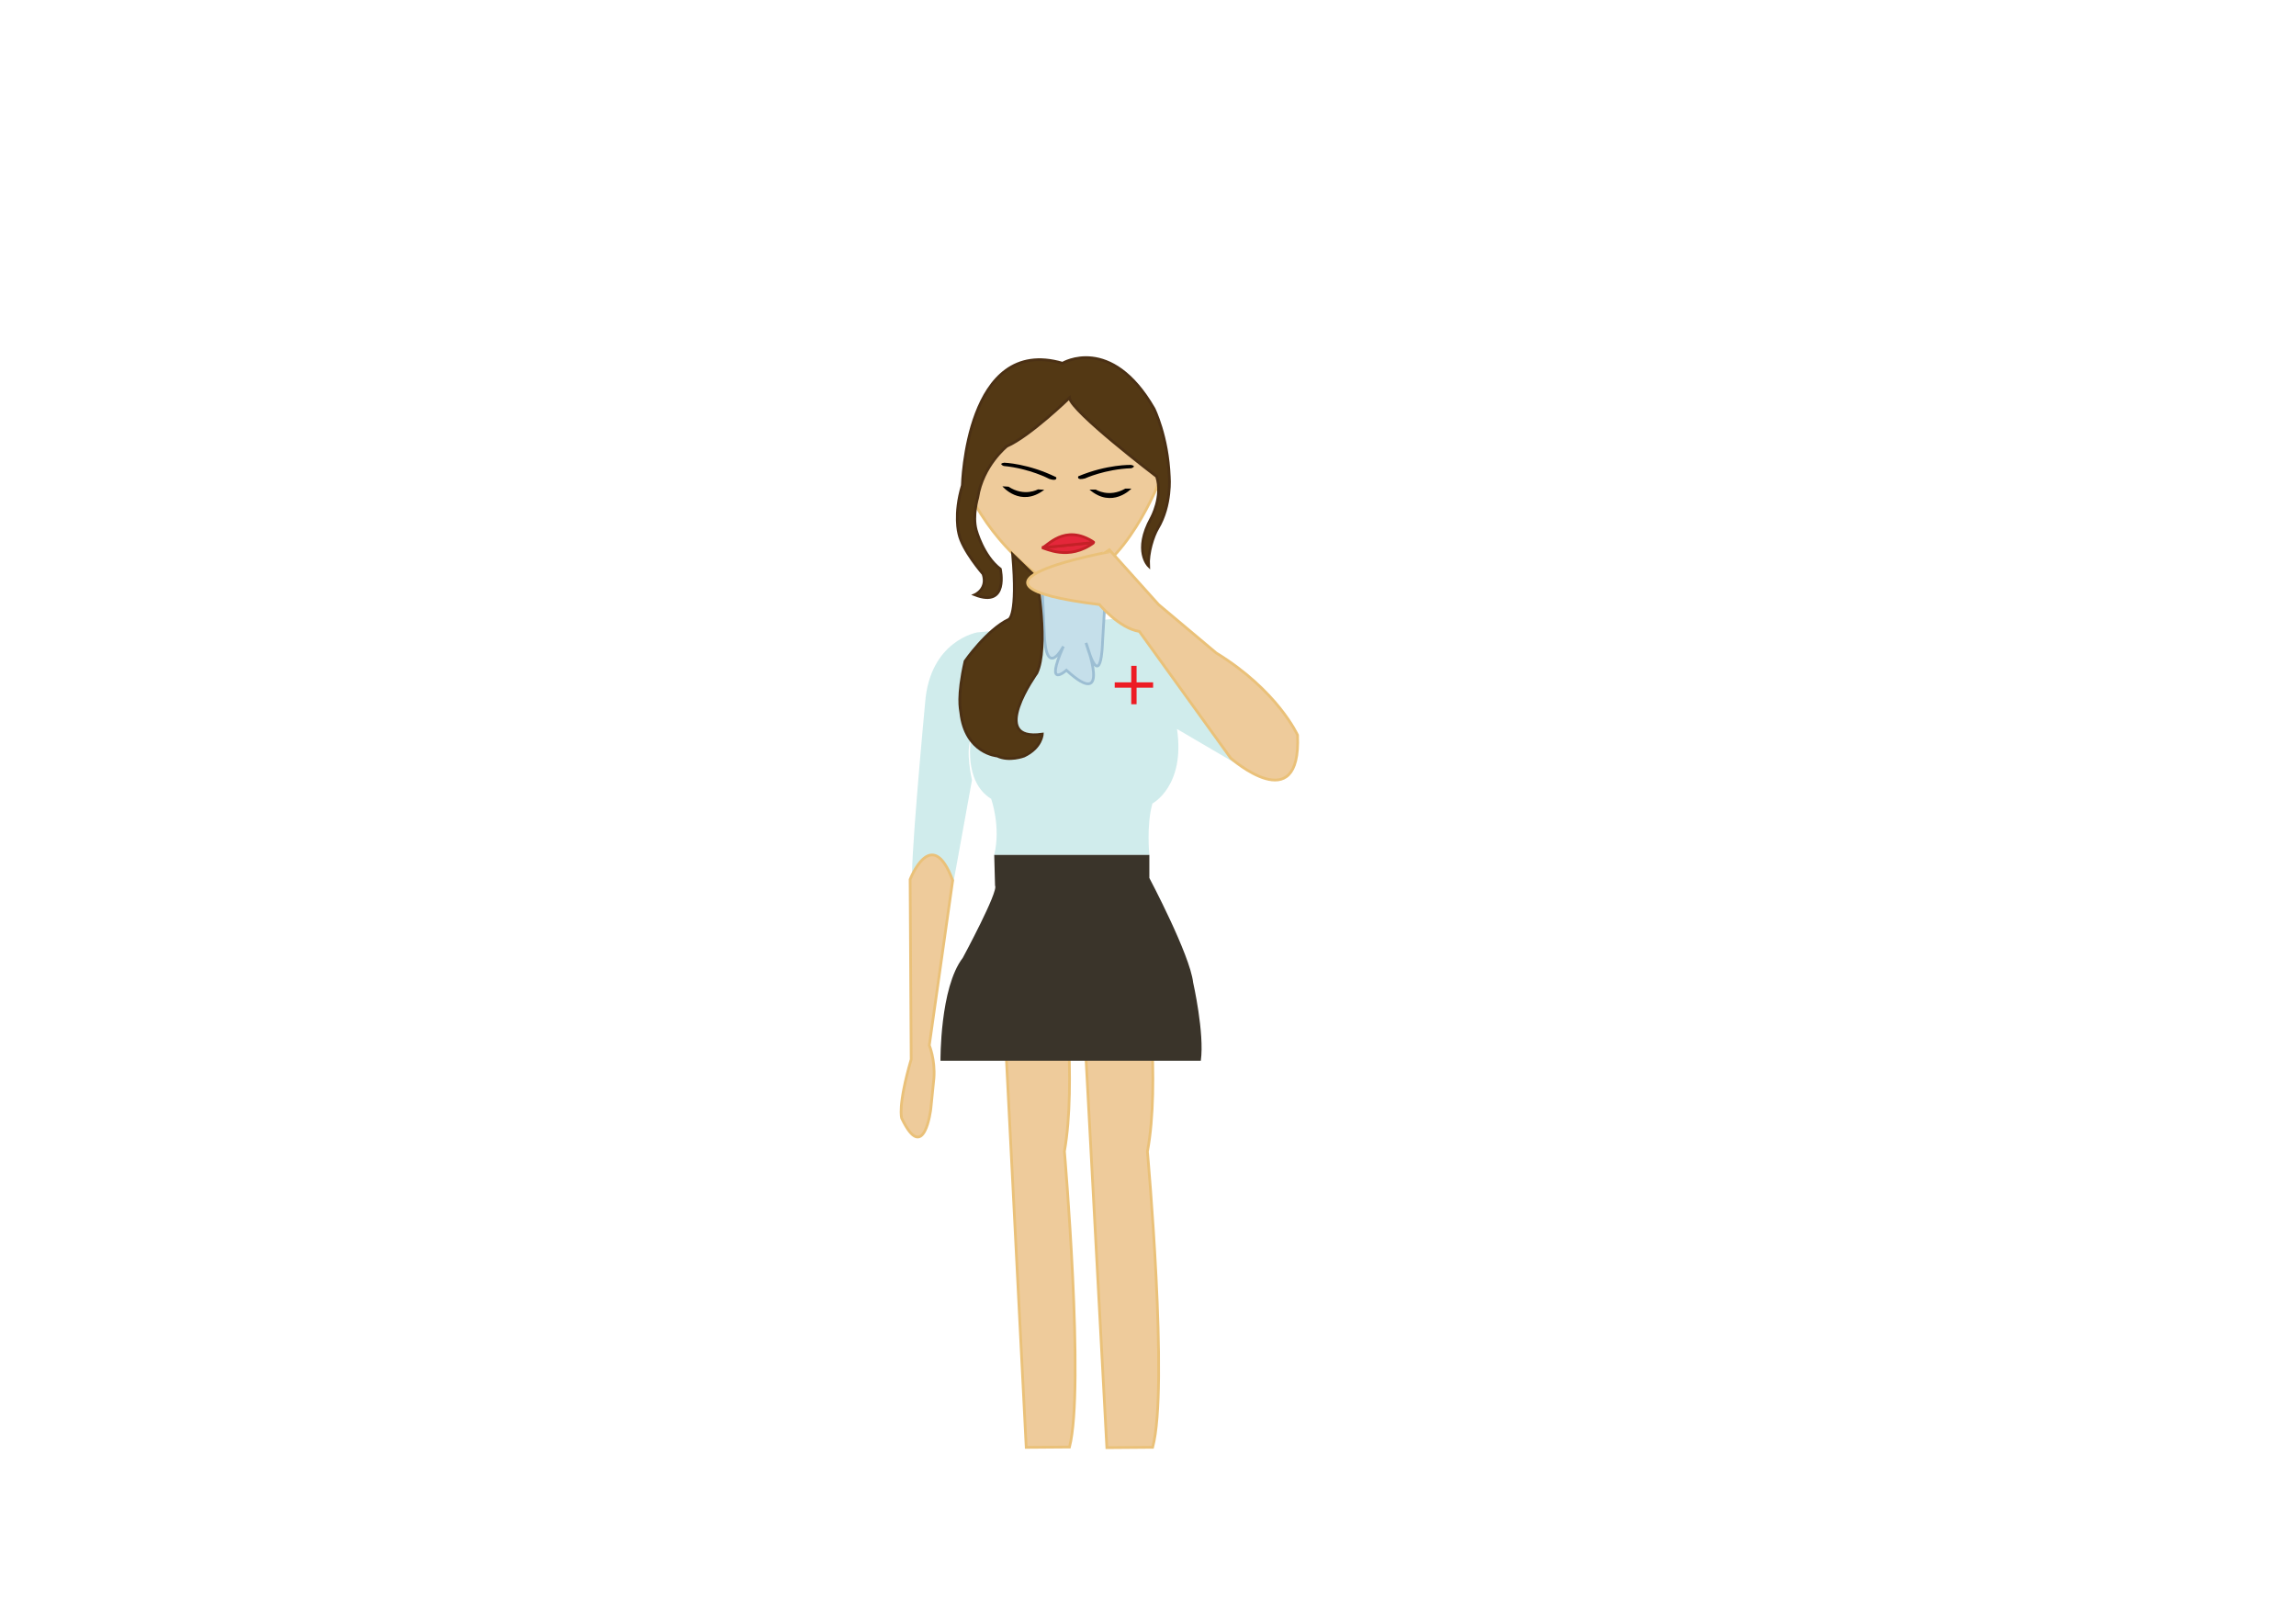
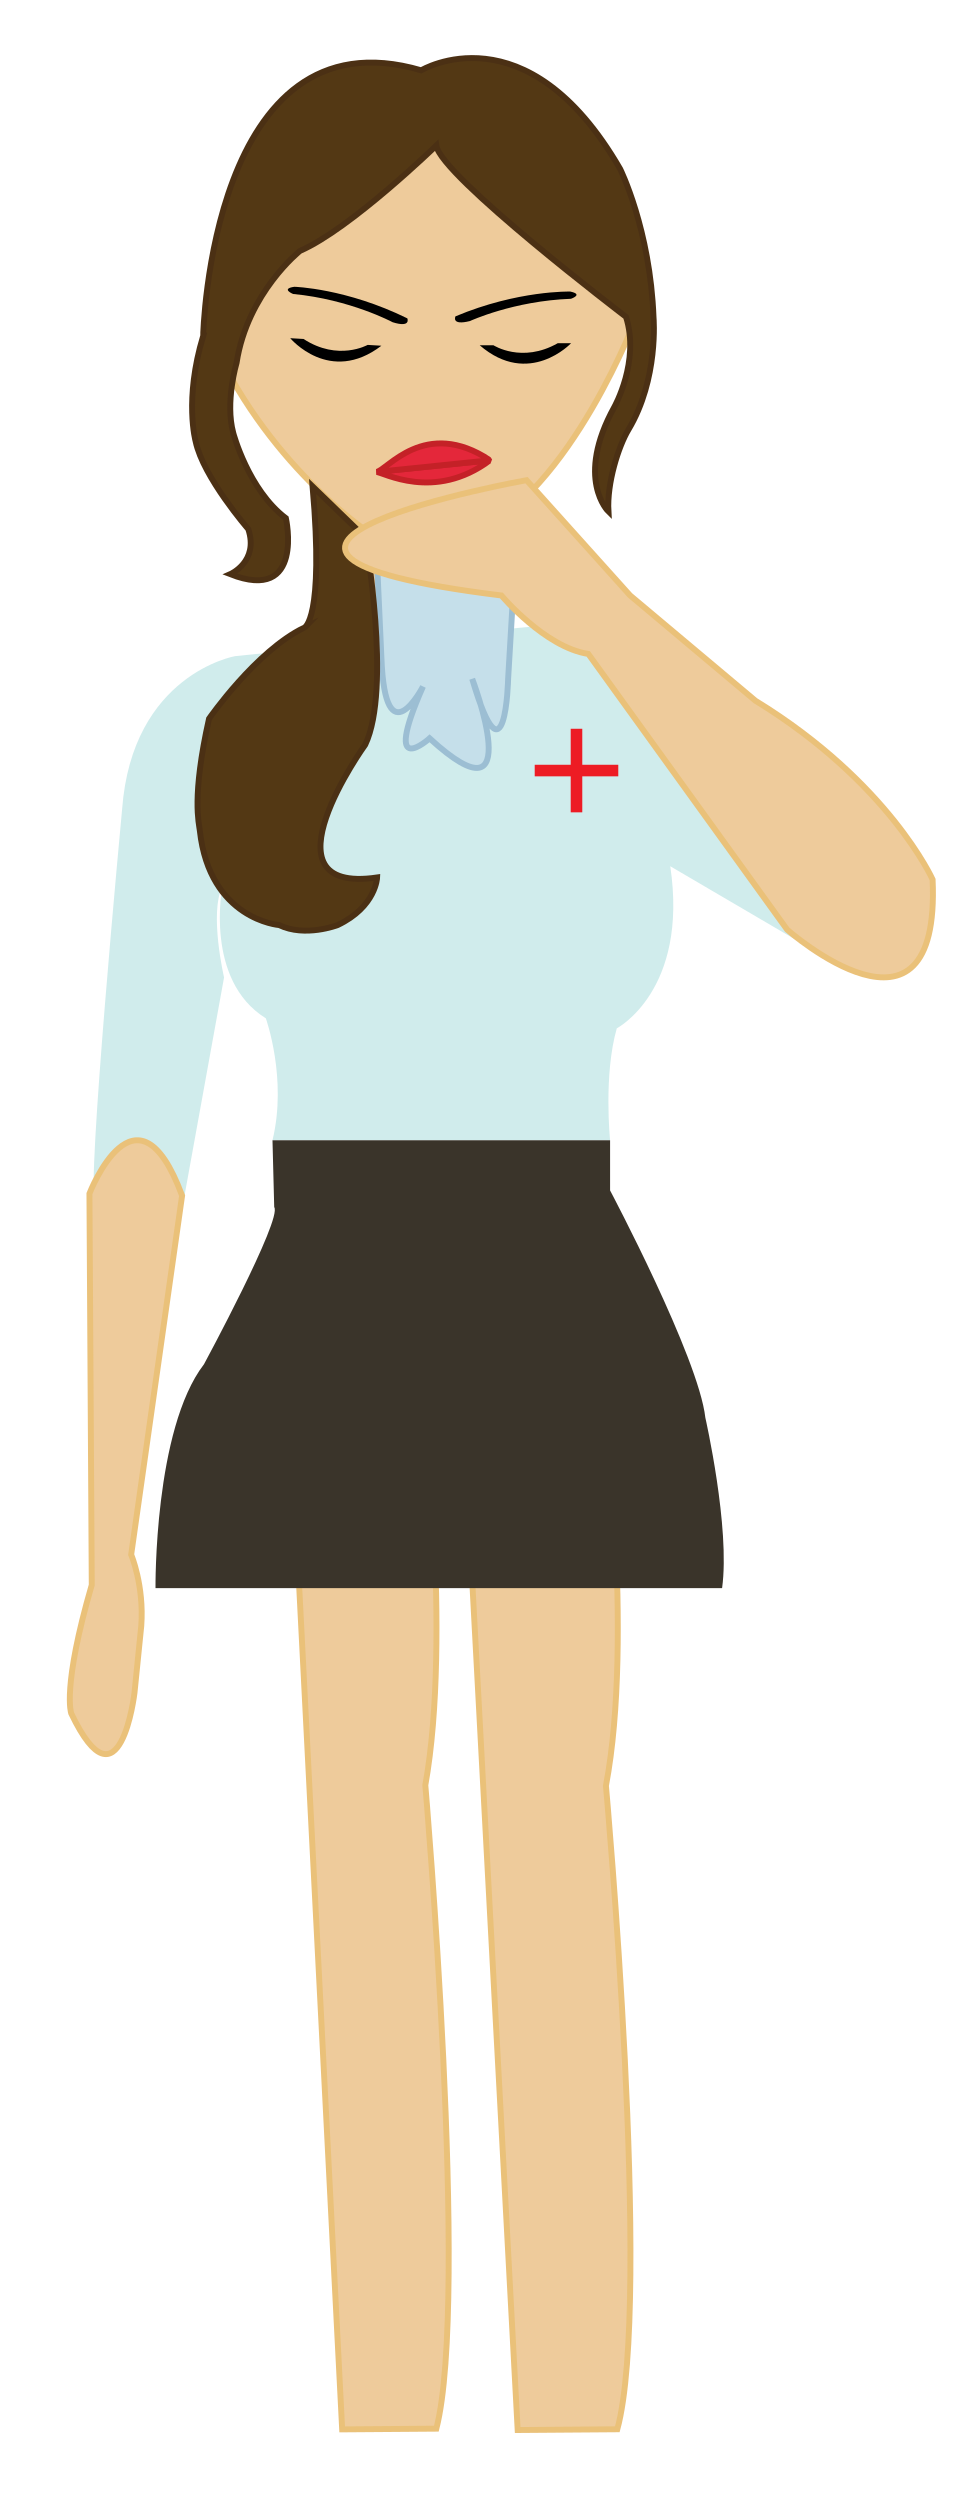
- <svg xmlns="http://www.w3.org/2000/svg" version="1.1" x="0px" y="0px" viewBox="0 0 841.89 595.28" style="enable-background:new 0 0 841.89 595.28;" xml:space="preserve">
+ <svg xmlns="http://www.w3.org/2000/svg" version="1.1" x="0px" y="0px" viewBox="0 0 164.43 421.21" style="enable-background:new 0 0 164.43 421.21;" xml:space="preserve">
  <style type="text/css">
	.st0{fill:#EECB9B;stroke:#EAC179;stroke-miterlimit:10;}
	.st1{fill:#D0ECEC;}
	.st2{fill:#ED1C24;}
	.st3{fill:#C5DFEA;stroke:#9CBED3;stroke-miterlimit:10;}
	.st4{fill:#533814;stroke:#4B3014;stroke-miterlimit:10;}
	.st5{fill:#3A342A;}
	.st6{fill:#E4273A;stroke:#C42127;stroke-miterlimit:10;}
	.st7{fill:#EECB9B;}
</style>
-   <g id="Layer_6">
- </g>
  <g id="face">
    <g>
-       <path class="st0" d="M359.6,169.61c0.19-0.56,31.35-29.09,31.35-29.09l35.1,33.79c0,0-11.07,29.85-28.16,37.35    c0,0-8.45,5.63-17.27-0.75c0,0-17.46-11.6-26.84-33.67L359.6,169.61z" />
-       <path class="st0" d="M362.79,233.81c0,0,13.51-4.13,14.64-9.95l3.19-12.95l2.45,1.48l1.81,0.76l1.93,0.52l1.87,0.25l3.23-0.13    l2.29-0.51l1.91-0.69l1.79-0.93l1.88,10.7c0,0,4.36,12.15,25.34,11.45H362.79z" />
+       <path class="st0" d="M40.95,48.3C41.14,47.73,72.3,19.2,72.3,19.2l35.1,33.79c0,0-11.07,29.85-28.16,37.35    c0,0-8.45,5.63-17.27-0.75c0,0-17.46-11.6-26.84-33.67L40.95,48.3z" />
+       <path class="st0" d="M44.14,112.49c0,0,13.51-4.13,14.64-9.95l3.19-12.95l2.45,1.48l1.81,0.76l1.93,0.52l1.87,0.25l3.23-0.13    l2.29-0.51l1.91-0.69l1.79-0.93l1.88,10.7c0,0,4.36,12.15,25.34,11.45H44.14z" />
    </g>
  </g>
  <g id="top">
-     <path class="st1" d="M364.56,313.43h56.88c0,0-1.13-10.98,1.13-18.86c0,0,12.12-6.36,9.01-27.31l26.33,15.43l-4.94-28.38   c0,0-32.94-27.87-34.91-28.16s-59.8,5.71-59.8,5.71s-17.35,3.02-19.04,25.83c0,0-6.19,65.6-4.5,65.6c1.69,0,14.92,0,14.92,0   l6.76-37.3c0,0-2.53-10.85-0.28-15.35c0,0-3.1,15.77,7.32,22.24C363.43,292.88,367.09,303.01,364.56,313.43z" />
+     <path class="st1" d="M45.91,192.12h56.88c0,0-1.13-10.98,1.13-18.86c0,0,12.12-6.36,9.01-27.31l26.33,15.43l-4.94-28.38   c0,0-32.94-27.87-34.91-28.16s-59.8,5.71-59.8,5.71s-17.35,3.02-19.04,25.83c0,0-6.19,65.6-4.5,65.6s14.92,0,14.92,0l6.76-37.3   c0,0-2.53-10.85-0.28-15.35c0,0-3.1,15.77,7.32,22.24C44.78,171.56,48.44,181.7,45.91,192.12z" />
    <g>
-       <rect x="408.74" y="250.16" class="st2" width="14.08" height="1.95" />
-       <rect x="408.74" y="250.16" transform="matrix(-1.836970e-16 1 -1 -1.836970e-16 666.9161 -164.6359)" class="st2" width="14.08" height="1.95" />
+       <rect x="90.09" y="128.85" class="st2" width="14.08" height="1.95" />
+       <rect x="90.09" y="128.85" transform="matrix(-1.836970e-16 1 -1 -1.836970e-16 226.9547 32.6958)" class="st2" width="14.08" height="1.95" />
    </g>
  </g>
  <g id="Layer_9">
-     <path class="st3" d="M382.06,213.48l23.48,0.61l-1.28,21.61c0,0-0.42,19.12-6.05,0c0,0,9.71,25.5-7.18,10.02   c0,0-8.25,7.44-1.11-8.73c0,0-6.39,12.45-7.01-4.9L382.06,213.48z" />
+     <path class="st3" d="M63.41,92.16l23.48,0.61l-1.28,21.61c0,0-0.42,19.12-6.05,0c0,0,9.71,25.5-7.18,10.02c0,0-8.25,7.44-1.11-8.73   c0,0-6.39,12.45-7.01-4.9L63.41,92.16z" />
  </g>
  <g id="hair">
-     <path class="st4" d="M389.61,133.17c0,0,17.74-10.7,33.51,16.61c0,0,5.07,10.14,5.63,25.06c0,0,0.9,10.32-4.22,18.86   c-1.69,2.82-3.66,9.01-3.38,13.8c0,0-5.68-5.5,0.99-17.6c0,0,4.36-7.74,1.97-15.2c0,0-31.25-23.79-31.96-28.86   c0,0-14.5,14.08-22.95,17.74c0,0-8.87,7.04-10.7,18.86c0,0-1.97,6.62-0.56,11.83c0,0,2.53,9.57,8.87,14.36   c0,0,3.21,14.36-9.38,9.43c0,0,4.87-2.11,3.04-7.6c0,0-7.6-8.73-8.87-14.78c0,0-1.97-7.04,1.27-17.74   C352.87,177.93,354.14,122.75,389.61,133.17z" />
-     <path class="st4" d="M371.31,203.27l8.87,8.59c0,0,4.5,25.48,0,34.91c0,0-18.24,25.34,2,22.38c0,0-0.17,4.93-6.65,8.02   c0,0-5.49,2.11-9.85,0c0,0-11.71-0.9-13.37-15.91c-0.14-1.27-1.41-5.63,1.55-18.86c0,0,7.88-11.4,16.05-15.35   C369.91,227.07,373.28,225.94,371.31,203.27z" />
+     <path class="st4" d="M70.97,11.85c0,0,17.74-10.7,33.51,16.61c0,0,5.07,10.14,5.63,25.06c0,0,0.9,10.32-4.22,18.86   c-1.69,2.82-3.66,9.01-3.38,13.8c0,0-5.68-5.5,0.99-17.6c0,0,4.36-7.74,1.97-15.2c0,0-31.25-23.79-31.96-28.86   c0,0-14.5,14.08-22.95,17.74c0,0-8.87,7.04-10.7,18.86c0,0-1.97,6.62-0.56,11.83c0,0,2.53,9.57,8.87,14.36   c0,0,3.21,14.36-9.38,9.43c0,0,4.87-2.11,3.04-7.6c0,0-7.6-8.73-8.87-14.78c0,0-1.97-7.04,1.27-17.74   C34.22,56.62,35.49,1.43,70.97,11.85z" />
+     <path class="st4" d="M52.67,81.96l8.87,8.59c0,0,4.5,25.48,0,34.91c0,0-18.24,25.34,2,22.38c0,0-0.17,4.93-6.65,8.02   c0,0-5.49,2.11-9.85,0c0,0-11.71-0.9-13.37-15.91c-0.14-1.27-1.41-5.63,1.55-18.86c0,0,7.88-11.4,16.05-15.35   C51.26,105.75,54.64,104.62,52.67,81.96z" />
  </g>
  <g id="arms">
-     <path class="st0" d="M403.13,221.64c0,0,7.32,8.73,14.64,9.85l33.51,46.46c0,0,25.9,22.81,24.5-8.45c0,0-7.32-16.33-29.85-30.13   l-21.12-17.74l-17.46-19.43C407.35,202.22,341.47,214.04,403.13,221.64z" />
+     <path class="st0" d="M84.48,100.33c0,0,7.32,8.73,14.64,9.85l33.51,46.46c0,0,25.9,22.81,24.5-8.45c0,0-7.32-16.33-29.85-30.13   l-21.12-17.74L88.71,80.9C88.71,80.9,22.82,92.73,84.48,100.33z" />
  </g>
  <g id="Layer_10">
-     <path class="st0" d="M333.72,322.42c0,0,7.9-20.44,15.61,0.34l-8.58,60.49c0,0,2.2,5.19,1.7,12.01l-1.14,11.26   c0,0-2.43,20.74-10.66,3.48c0,0-1.59-4.25,3.46-21.64L333.72,322.42z" />
+     <path class="st0" d="M15.07,201.1c0,0,7.9-20.44,15.61,0.34l-8.58,60.49c0,0,2.2,5.19,1.7,12.01l-1.14,11.26   c0,0-2.43,20.74-10.66,3.48c0,0-1.59-4.25,3.46-21.64L15.07,201.1z" />
  </g>
  <g id="skirt">
-     <path class="st0" d="M420.22,355.18c0,0,5.29,41.86,0.51,67.01c0,0,7.84,86.68,1.92,108.41l-16.79,0.13l-9.27-173.14L420.22,355.18   z" />
-     <path class="st0" d="M389.79,355.09c0,0,5.02,41.87,0.51,67.01c0,0,7.45,86.69,1.86,108.41l-15.87,0.12l-8.83-173.14L389.79,355.09   z" />
-     <path class="st5" d="M364.56,313.43h56.88v8.45c0,0,14.92,28.16,16.05,38.29c0,0,4.22,18.58,2.82,28.72h-95.45   c0,0-0.28-26.75,8.17-37.73c0,0,13.23-24.5,11.83-26.47L364.56,313.43z" />
+     <path class="st0" d="M101.58,233.87c0,0,5.29,41.86,0.51,67.01c0,0,7.84,86.68,1.92,108.41l-16.79,0.13l-9.27-173.14L101.58,233.87   z" />
+     <path class="st0" d="M71.15,233.77c0,0,5.02,41.87,0.51,67.01c0,0,7.45,86.69,1.86,108.41l-15.87,0.12l-8.83-173.14L71.15,233.77z" />
+     <path class="st5" d="M45.91,192.12h56.88v8.45c0,0,14.92,28.16,16.05,38.29c0,0,4.22,18.58,2.82,28.72H26.2   c0,0-0.28-26.75,8.17-37.73c0,0,13.23-24.5,11.83-26.47L45.91,192.12z" />
  </g>
  <g id="face_1_">
-     <path d="M399.47,179.48h2.32c0,0,4.79,3.1,10.84-0.35h2.24C414.88,179.13,407.78,186.66,399.47,179.48z" />
-     <path d="M395.38,174.62c0,0-0.77,1.6,2.44,0.79c0,0,7.36-3.4,17.02-3.75c0,0,2.18-0.74-0.13-1.22   C414.71,170.44,405.93,170.19,395.38,174.62z" />
-     <path d="M382.91,179.56l-2.32-0.14c0,0-4.96,2.81-10.8-1l-2.24-0.13C367.55,178.29,374.19,186.23,382.91,179.56z" />
-     <path d="M387.28,174.95c0,0,0.67,1.64-2.48,0.65c0,0-7.14-3.84-16.77-4.76c0,0-2.13-0.87,0.2-1.21   C368.23,169.63,377.01,169.9,387.28,174.95z" />
+     <path d="M80.82,58.17h2.32c0,0,4.79,3.1,10.84-0.35h2.24C96.23,57.82,89.13,65.35,80.82,58.17z" />
+     <path d="M76.74,53.3c0,0-0.77,1.6,2.44,0.79c0,0,7.36-3.4,17.02-3.75c0,0,2.18-0.74-0.13-1.22C96.07,49.13,87.28,48.87,76.74,53.3z   " />
+     <path d="M64.26,58.25l-2.32-0.14c0,0-4.96,2.81-10.8-1l-2.24-0.13C48.9,56.98,55.54,64.92,64.26,58.25z" />
+     <path d="M68.63,53.64c0,0,0.67,1.64-2.48,0.65c0,0-7.14-3.84-16.77-4.76c0,0-2.13-0.87,0.2-1.21   C49.58,48.31,58.37,48.58,68.63,53.64z" />
    <g>
      <g>
-         <path class="st6" d="M382.06,200.83c1.13,0,9.71,5.07,19.15-1.97L382.06,200.83z" />
-         <path class="st6" d="M382.06,200.83c1.74-0.18,8.17-9.29,19.15-1.97L382.06,200.83z" />
+         <path class="st6" d="M63.41,79.52c1.13,0,9.71,5.07,19.15-1.97L63.41,79.52z" />
+         <path class="st6" d="M63.41,79.52c1.74-0.18,8.17-9.29,19.15-1.97L63.41,79.52z" />
      </g>
-       <path class="st7" d="M401.29,198.33c0.02,0.05,0.26,0.39,0.26,0.39l-0.26,0.67c0,0,1.37,1.21,1.43,1.16s3.11-3.31,3.11-3.31    l-0.97-1.22l-3.13-0.47L401.29,198.33z" />
+       <path class="st7" d="M82.65,77.02c0.02,0.05,0.26,0.39,0.26,0.39l-0.26,0.67c0,0,1.37,1.21,1.43,1.16    c0.05-0.05,3.11-3.31,3.11-3.31l-0.97-1.22l-3.13-0.47L82.65,77.02z" />
    </g>
  </g>
</svg>
